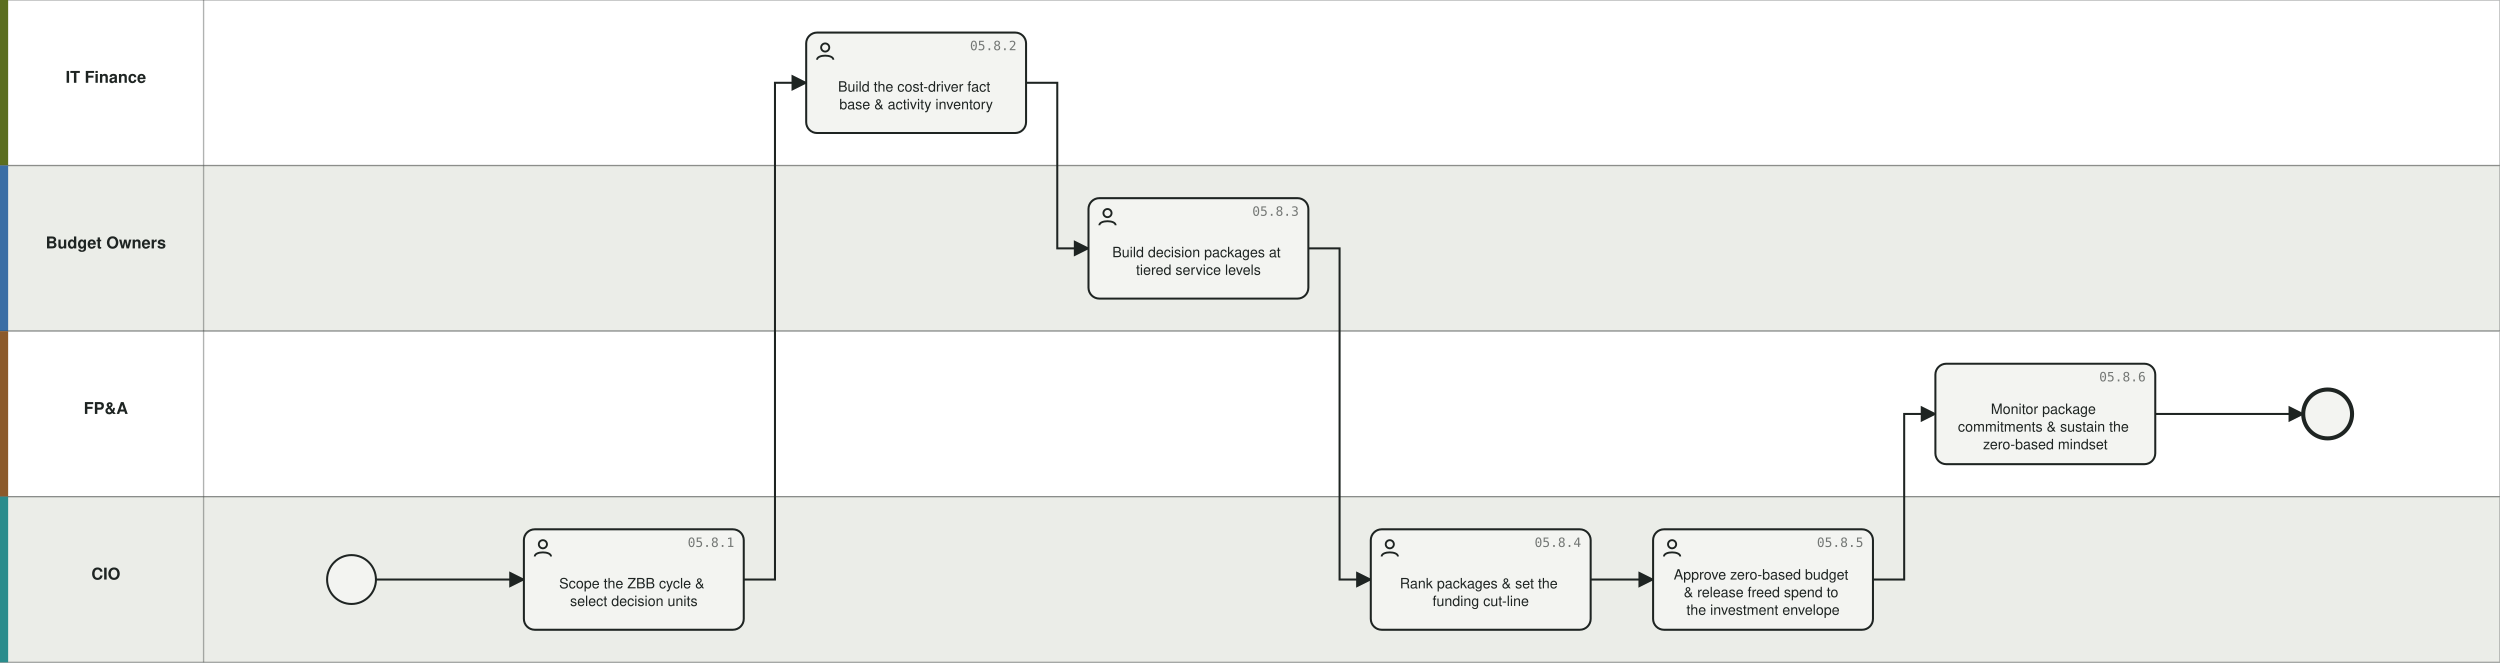
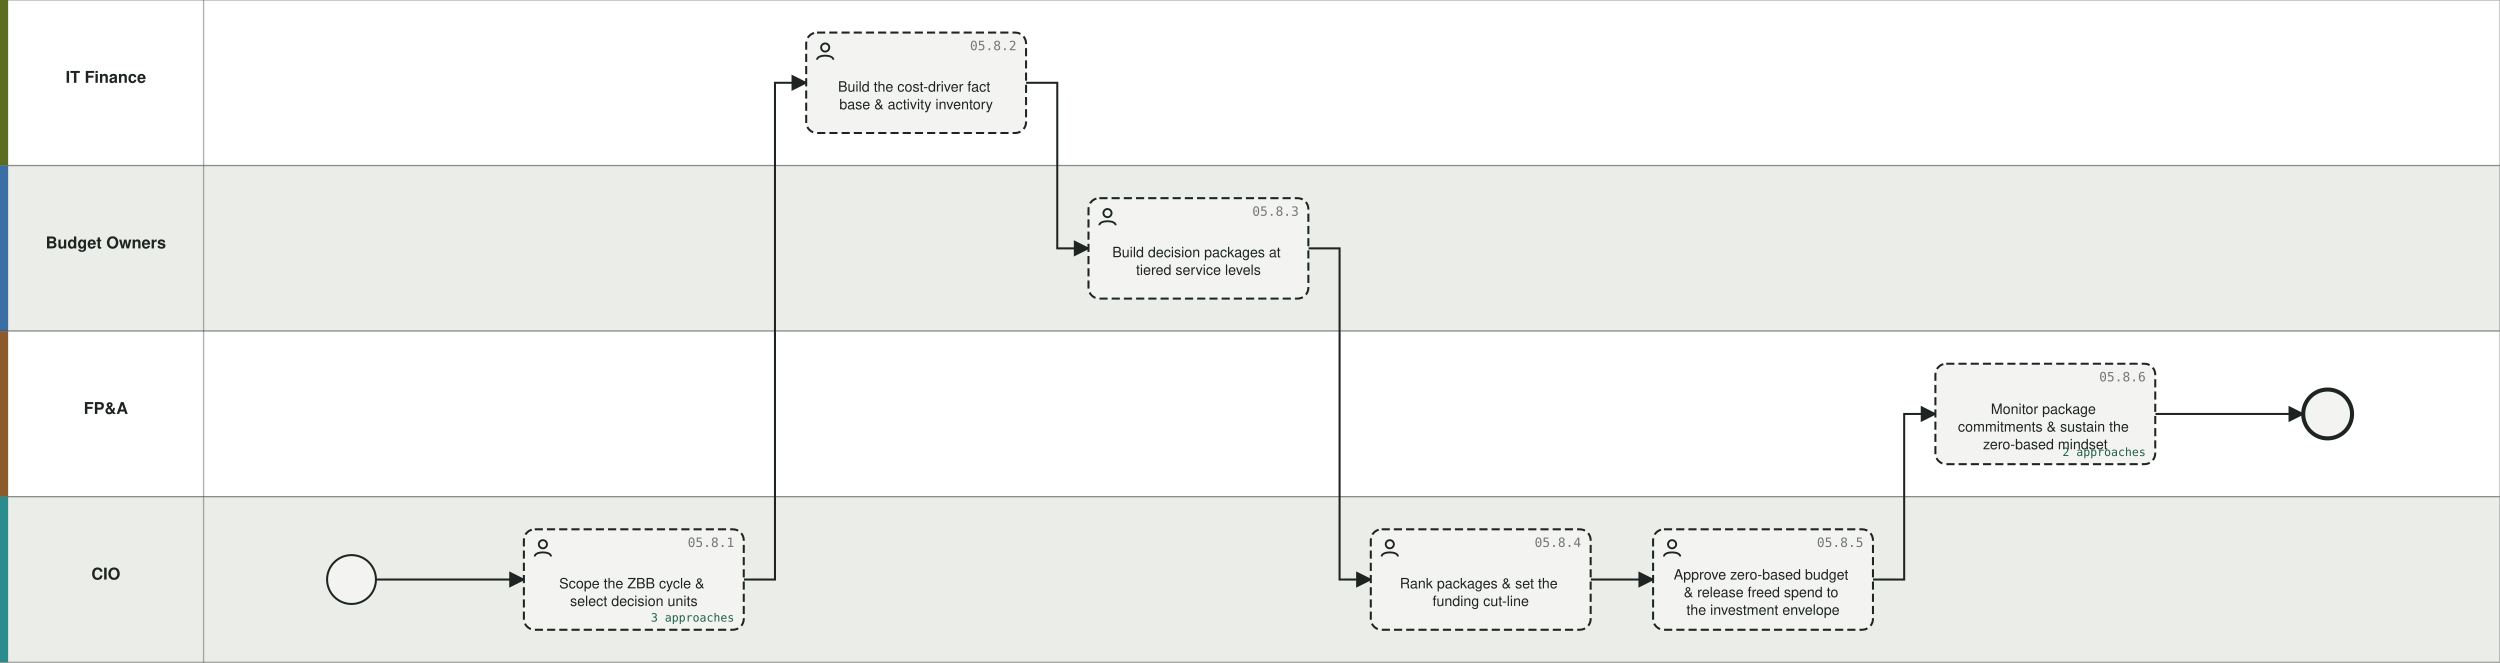
<svg xmlns="http://www.w3.org/2000/svg" viewBox="0 0 1842 488" width="1842" height="488" role="img" aria-label="BPMN swimlane diagram of 05.8 Build &amp; review a zero-based budget: 4 lanes, 6 steps">
  <style>
svg{font-family:"IBM Plex Sans",-apple-system,"Segoe UI",Helvetica,Arial,sans-serif;color:#1E2422}
.lane0{fill:#FFFFFF}.lane1{fill:#EBEDE8}.ground{fill:#F3F4F1}.gw{fill:#FAF0DC}.env{fill:#FFFFFF}
@media (prefers-color-scheme: dark){svg{color:#E8EAE6}.lane0{fill:#202423}.lane1{fill:#2A2F2D}.ground{fill:#181B1A}.gw{fill:#3A2F17}.env{fill:#202423}}
</style>
  <defs>
    <marker id="arrow" viewBox="0 0 10 10" refX="9" refY="5" markerWidth="8" markerHeight="8" orient="auto-start-reverse">
      <path d="M0 0L10 5L0 10z" fill="currentColor" />
    </marker>
  </defs>
  <g>
    <rect x="0" y="0" width="1842" height="122" class="lane0" stroke="currentColor" stroke-opacity=".35" />
    <rect x="0" y="0" width="6" height="122" fill="#5B6E1F" />
    <text x="78.0" y="61.0" text-anchor="middle" font-size="12" font-weight="600" fill="currentColor">
      <tspan x="78.0" dy="0">IT Finance</tspan>
    </text>
    <line x1="150" y1="0" x2="150" y2="122" stroke="currentColor" stroke-opacity=".35" />
  </g>
  <g>
    <rect x="0" y="122" width="1842" height="122" class="lane1" stroke="currentColor" stroke-opacity=".35" />
    <rect x="0" y="122" width="6" height="122" fill="#3A6EA5" />
    <text x="78.0" y="183.0" text-anchor="middle" font-size="12" font-weight="600" fill="currentColor">
      <tspan x="78.0" dy="0">Budget Owners</tspan>
    </text>
    <line x1="150" y1="122" x2="150" y2="244" stroke="currentColor" stroke-opacity=".35" />
  </g>
  <g>
    <rect x="0" y="244" width="1842" height="122" class="lane0" stroke="currentColor" stroke-opacity=".35" />
    <rect x="0" y="244" width="6" height="122" fill="#8C5A2B" />
    <text x="78.0" y="305.0" text-anchor="middle" font-size="12" font-weight="600" fill="currentColor">
      <tspan x="78.0" dy="0">FP&amp;A</tspan>
    </text>
    <line x1="150" y1="244" x2="150" y2="366" stroke="currentColor" stroke-opacity=".35" />
  </g>
  <g>
    <rect x="0" y="366" width="1842" height="122" class="lane1" stroke="currentColor" stroke-opacity=".35" />
    <rect x="0" y="366" width="6" height="122" fill="#2A8C8C" />
    <text x="78.0" y="427.0" text-anchor="middle" font-size="12" font-weight="600" fill="currentColor">
      <tspan x="78.0" dy="0">CIO</tspan>
    </text>
    <line x1="150" y1="366" x2="150" y2="488" stroke="currentColor" stroke-opacity=".35" />
  </g>
  <path d="M277 427L386 427" fill="none" stroke="currentColor" stroke-width="1.5" marker-end="url(#arrow)" />
  <path d="M548 427L571 427L571 61L594 61" fill="none" stroke="currentColor" stroke-width="1.5" marker-end="url(#arrow)" />
  <path d="M756 61L779 61L779 183L802 183" fill="none" stroke="currentColor" stroke-width="1.5" marker-end="url(#arrow)" />
  <path d="M964 183L987 183L987 427L1010 427" fill="none" stroke="currentColor" stroke-width="1.5" marker-end="url(#arrow)" />
  <path d="M1172 427L1218 427" fill="none" stroke="currentColor" stroke-width="1.5" marker-end="url(#arrow)" />
  <path d="M1380 427L1403 427L1403 305L1426 305" fill="none" stroke="currentColor" stroke-width="1.5" marker-end="url(#arrow)" />
  <path d="M1588 305L1697 305" fill="none" stroke="currentColor" stroke-width="1.5" marker-end="url(#arrow)" />
  <g class="bn">
    <circle cx="259.0" cy="427.0" r="18" class="ground" stroke="currentColor" stroke-width="1.5" />
    <text x="259.0" y="458.0" text-anchor="middle" font-size="10.5" fill="currentColor" />
  </g>
  <g class="bn">
-     <rect x="386.0" y="390.0" width="162" height="74" rx="8" class="ground" stroke="currentColor" stroke-width="1.5" />
+     <rect x="386.0" y="390.0" width="162" height="74" rx="8" class="ground" stroke="currentColor" stroke-width="1.5" stroke-dasharray="6 3" />
    <g transform="translate(394.0,397.0)" stroke="currentColor" fill="none" stroke-width="1.4">
      <circle cx="6" cy="4" r="3" />
      <path d="M0 13c0-4 12-4 12 0" />
    </g>
+     <text x="541.0" y="458.0" text-anchor="end" font-size="8.5" fill="#1F5F4A" font-family="monospace">3 approaches</text>
    <text x="541.0" y="403.0" text-anchor="end" font-size="9.5" fill="currentColor" fill-opacity=".6" font-family="monospace">05.8.1</text>
    <text x="467.0" y="433.5" text-anchor="middle" font-size="10.5" fill="currentColor">
      <tspan x="467.0" dy="0">Scope the ZBB cycle &amp;</tspan>
      <tspan x="467.0" dy="13">select decision units</tspan>
    </text>
  </g>
  <g class="bn">
-     <rect x="594.0" y="24.0" width="162" height="74" rx="8" class="ground" stroke="currentColor" stroke-width="1.5" />
+     <rect x="594.0" y="24.0" width="162" height="74" rx="8" class="ground" stroke="currentColor" stroke-width="1.5" stroke-dasharray="6 3" />
    <g transform="translate(602.0,31.0)" stroke="currentColor" fill="none" stroke-width="1.4">
      <circle cx="6" cy="4" r="3" />
      <path d="M0 13c0-4 12-4 12 0" />
    </g>
    <text x="749.0" y="37.0" text-anchor="end" font-size="9.5" fill="currentColor" fill-opacity=".6" font-family="monospace">05.8.2</text>
    <text x="675.0" y="67.5" text-anchor="middle" font-size="10.5" fill="currentColor">
      <tspan x="675.0" dy="0">Build the cost-driver fact</tspan>
      <tspan x="675.0" dy="13">base &amp; activity inventory</tspan>
    </text>
  </g>
  <g class="bn">
-     <rect x="802.0" y="146.0" width="162" height="74" rx="8" class="ground" stroke="currentColor" stroke-width="1.5" />
+     <rect x="802.0" y="146.0" width="162" height="74" rx="8" class="ground" stroke="currentColor" stroke-width="1.5" stroke-dasharray="6 3" />
    <g transform="translate(810.0,153.0)" stroke="currentColor" fill="none" stroke-width="1.4">
      <circle cx="6" cy="4" r="3" />
      <path d="M0 13c0-4 12-4 12 0" />
    </g>
    <text x="957.0" y="159.0" text-anchor="end" font-size="9.5" fill="currentColor" fill-opacity=".6" font-family="monospace">05.8.3</text>
    <text x="883.0" y="189.5" text-anchor="middle" font-size="10.5" fill="currentColor">
      <tspan x="883.0" dy="0">Build decision packages at</tspan>
      <tspan x="883.0" dy="13">tiered service levels</tspan>
    </text>
  </g>
  <g class="bn">
-     <rect x="1010.0" y="390.0" width="162" height="74" rx="8" class="ground" stroke="currentColor" stroke-width="1.5" />
+     <rect x="1010.0" y="390.0" width="162" height="74" rx="8" class="ground" stroke="currentColor" stroke-width="1.5" stroke-dasharray="6 3" />
    <g transform="translate(1018.0,397.0)" stroke="currentColor" fill="none" stroke-width="1.4">
      <circle cx="6" cy="4" r="3" />
      <path d="M0 13c0-4 12-4 12 0" />
    </g>
    <text x="1165.0" y="403.0" text-anchor="end" font-size="9.5" fill="currentColor" fill-opacity=".6" font-family="monospace">05.8.4</text>
    <text x="1091.0" y="433.5" text-anchor="middle" font-size="10.5" fill="currentColor">
      <tspan x="1091.0" dy="0">Rank packages &amp; set the</tspan>
      <tspan x="1091.0" dy="13">funding cut-line</tspan>
    </text>
  </g>
  <g class="bn">
-     <rect x="1218.0" y="390.0" width="162" height="74" rx="8" class="ground" stroke="currentColor" stroke-width="1.5" />
+     <rect x="1218.0" y="390.0" width="162" height="74" rx="8" class="ground" stroke="currentColor" stroke-width="1.5" stroke-dasharray="6 3" />
    <g transform="translate(1226.0,397.0)" stroke="currentColor" fill="none" stroke-width="1.4">
      <circle cx="6" cy="4" r="3" />
      <path d="M0 13c0-4 12-4 12 0" />
    </g>
    <text x="1373.0" y="403.0" text-anchor="end" font-size="9.5" fill="currentColor" fill-opacity=".6" font-family="monospace">05.8.5</text>
    <text x="1299.0" y="427.0" text-anchor="middle" font-size="10.5" fill="currentColor">
      <tspan x="1299.0" dy="0">Approve zero-based budget</tspan>
      <tspan x="1299.0" dy="13">&amp; release freed spend to</tspan>
      <tspan x="1299.0" dy="13">the investment envelope</tspan>
    </text>
  </g>
  <g class="bn">
-     <rect x="1426.0" y="268.0" width="162" height="74" rx="8" class="ground" stroke="currentColor" stroke-width="1.5" />
+     <rect x="1426.0" y="268.0" width="162" height="74" rx="8" class="ground" stroke="currentColor" stroke-width="1.5" stroke-dasharray="6 3" />
+     <text x="1581.0" y="336.0" text-anchor="end" font-size="8.5" fill="#1F5F4A" font-family="monospace">2 approaches</text>
    <text x="1581.0" y="281.0" text-anchor="end" font-size="9.5" fill="currentColor" fill-opacity=".6" font-family="monospace">05.8.6</text>
    <text x="1507.0" y="305.0" text-anchor="middle" font-size="10.5" fill="currentColor">
      <tspan x="1507.0" dy="0">Monitor package</tspan>
      <tspan x="1507.0" dy="13">commitments &amp; sustain the</tspan>
      <tspan x="1507.0" dy="13">zero-based mindset</tspan>
    </text>
  </g>
  <g class="bn">
    <circle cx="1715.0" cy="305.0" r="18" class="ground" stroke="currentColor" stroke-width="3" />
    <text x="1715.0" y="336.0" text-anchor="middle" font-size="10.5" fill="currentColor" />
  </g>
</svg>
